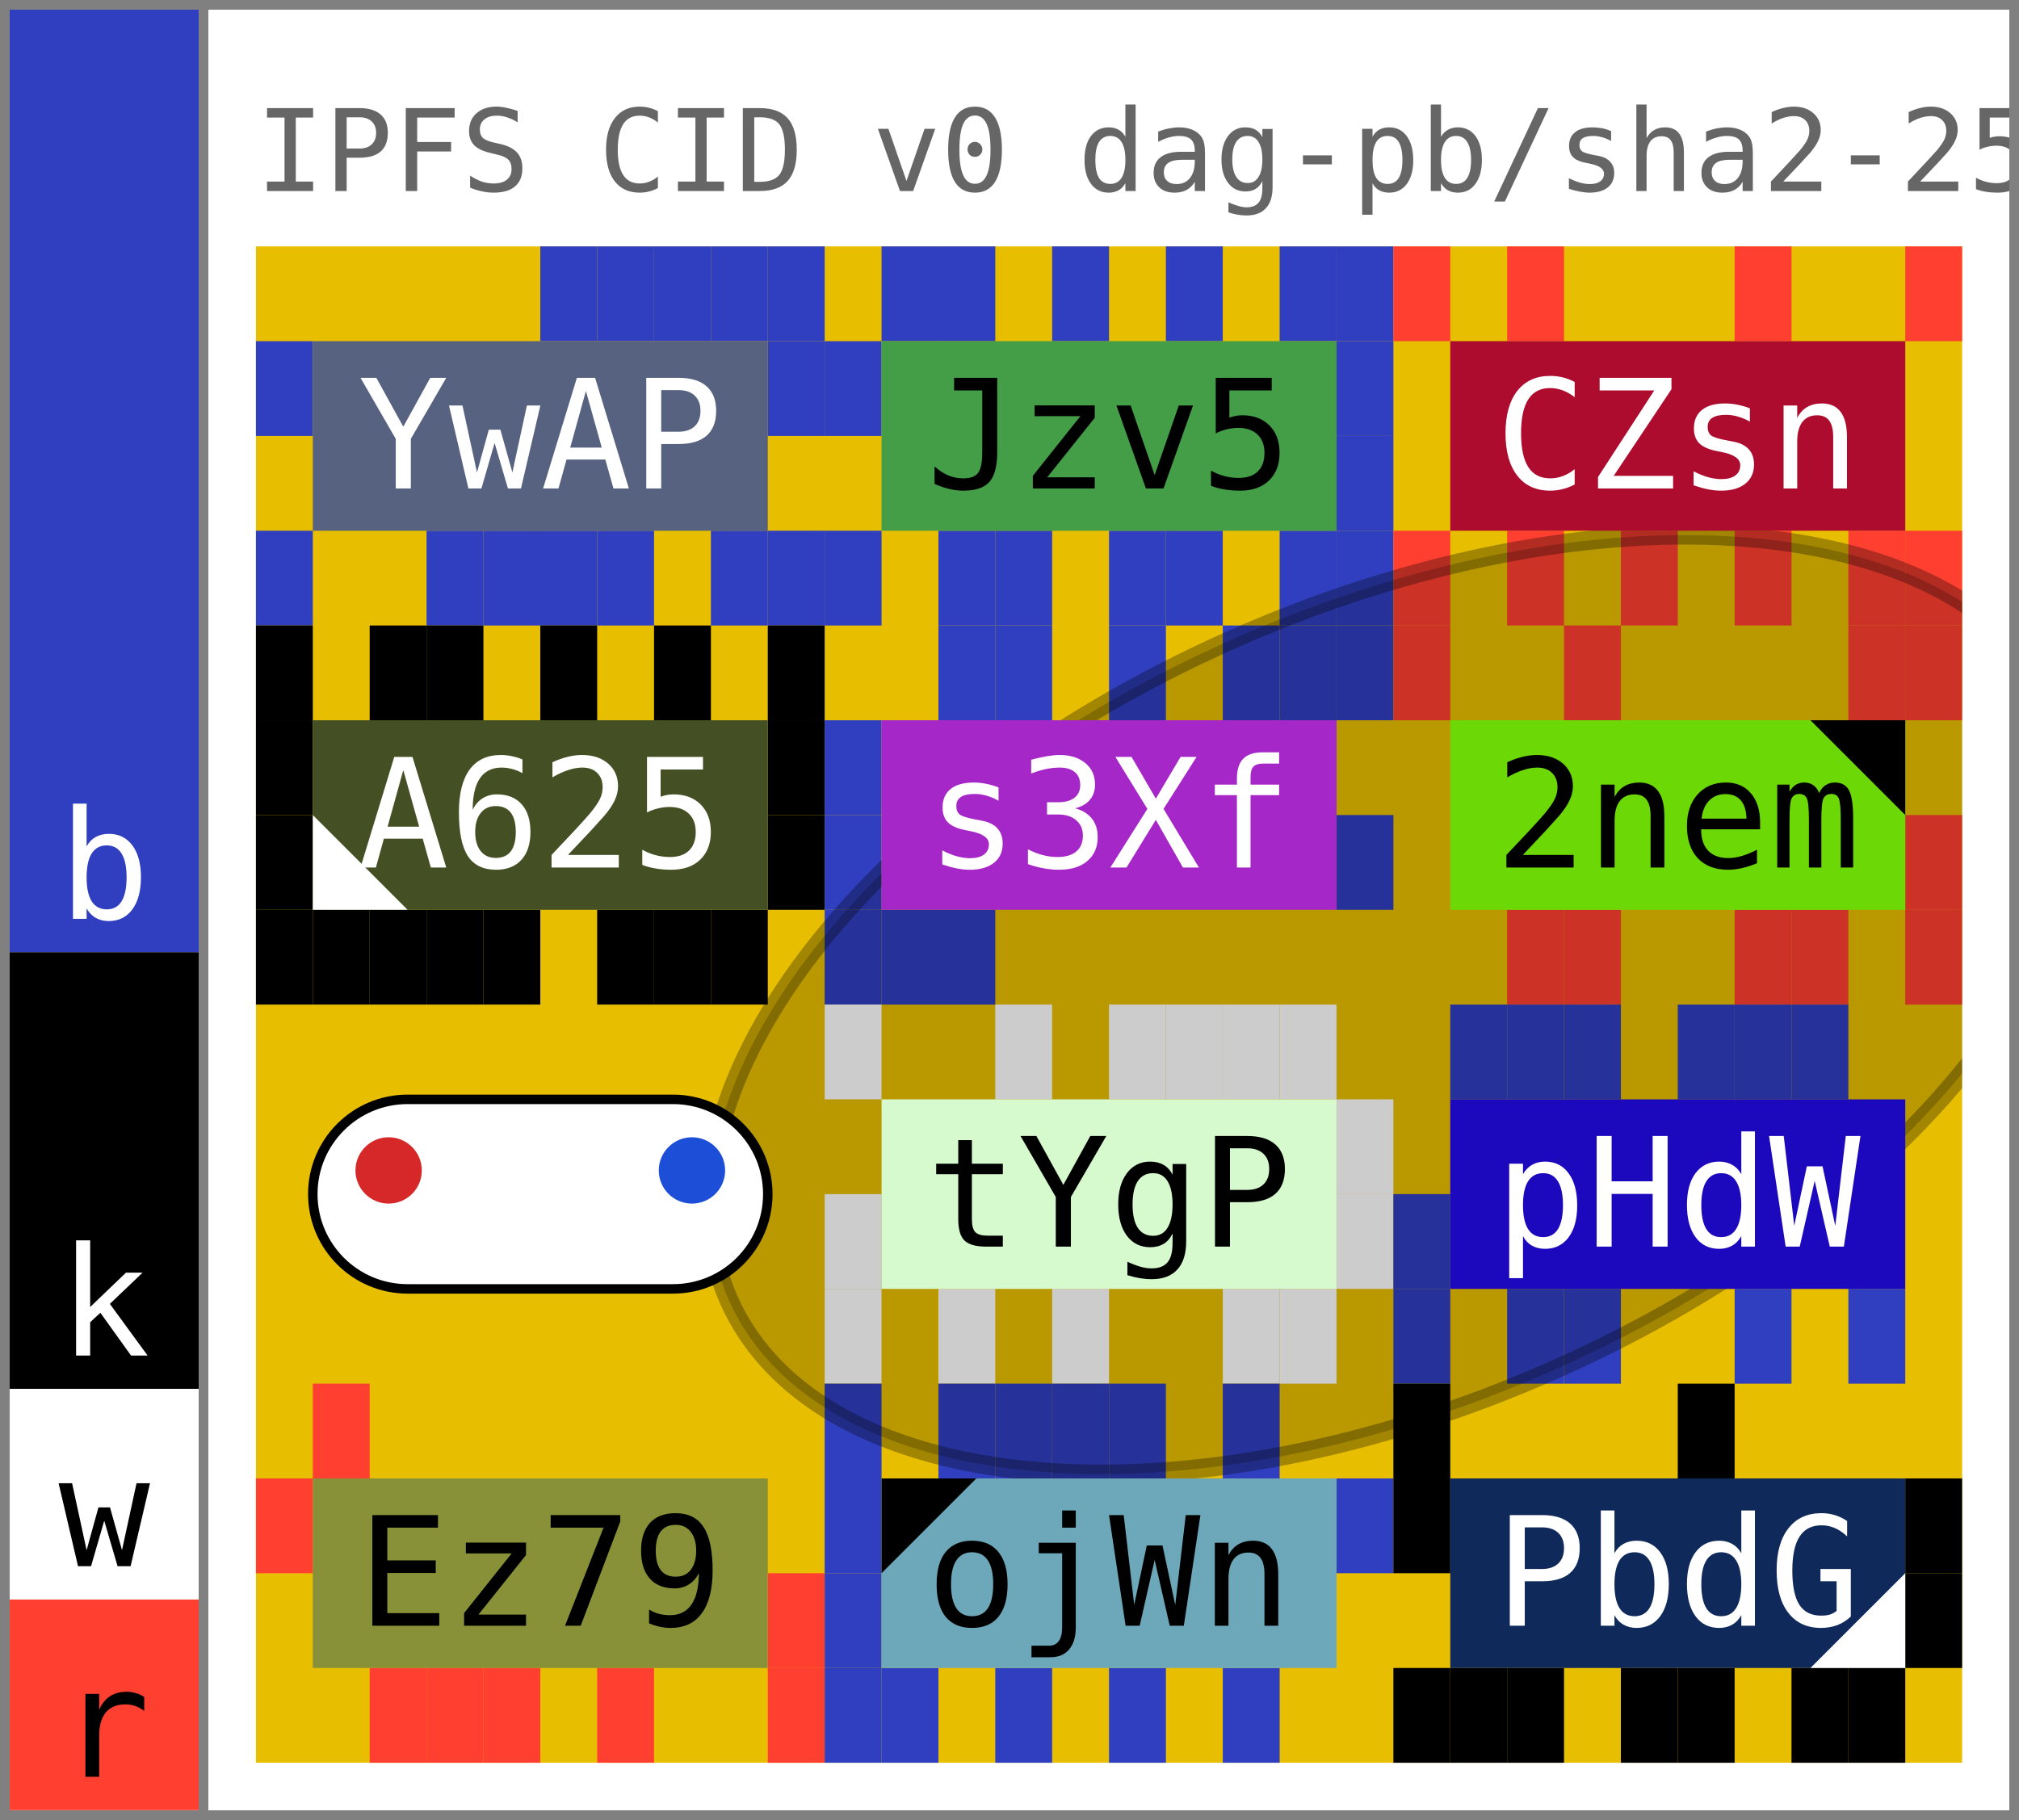
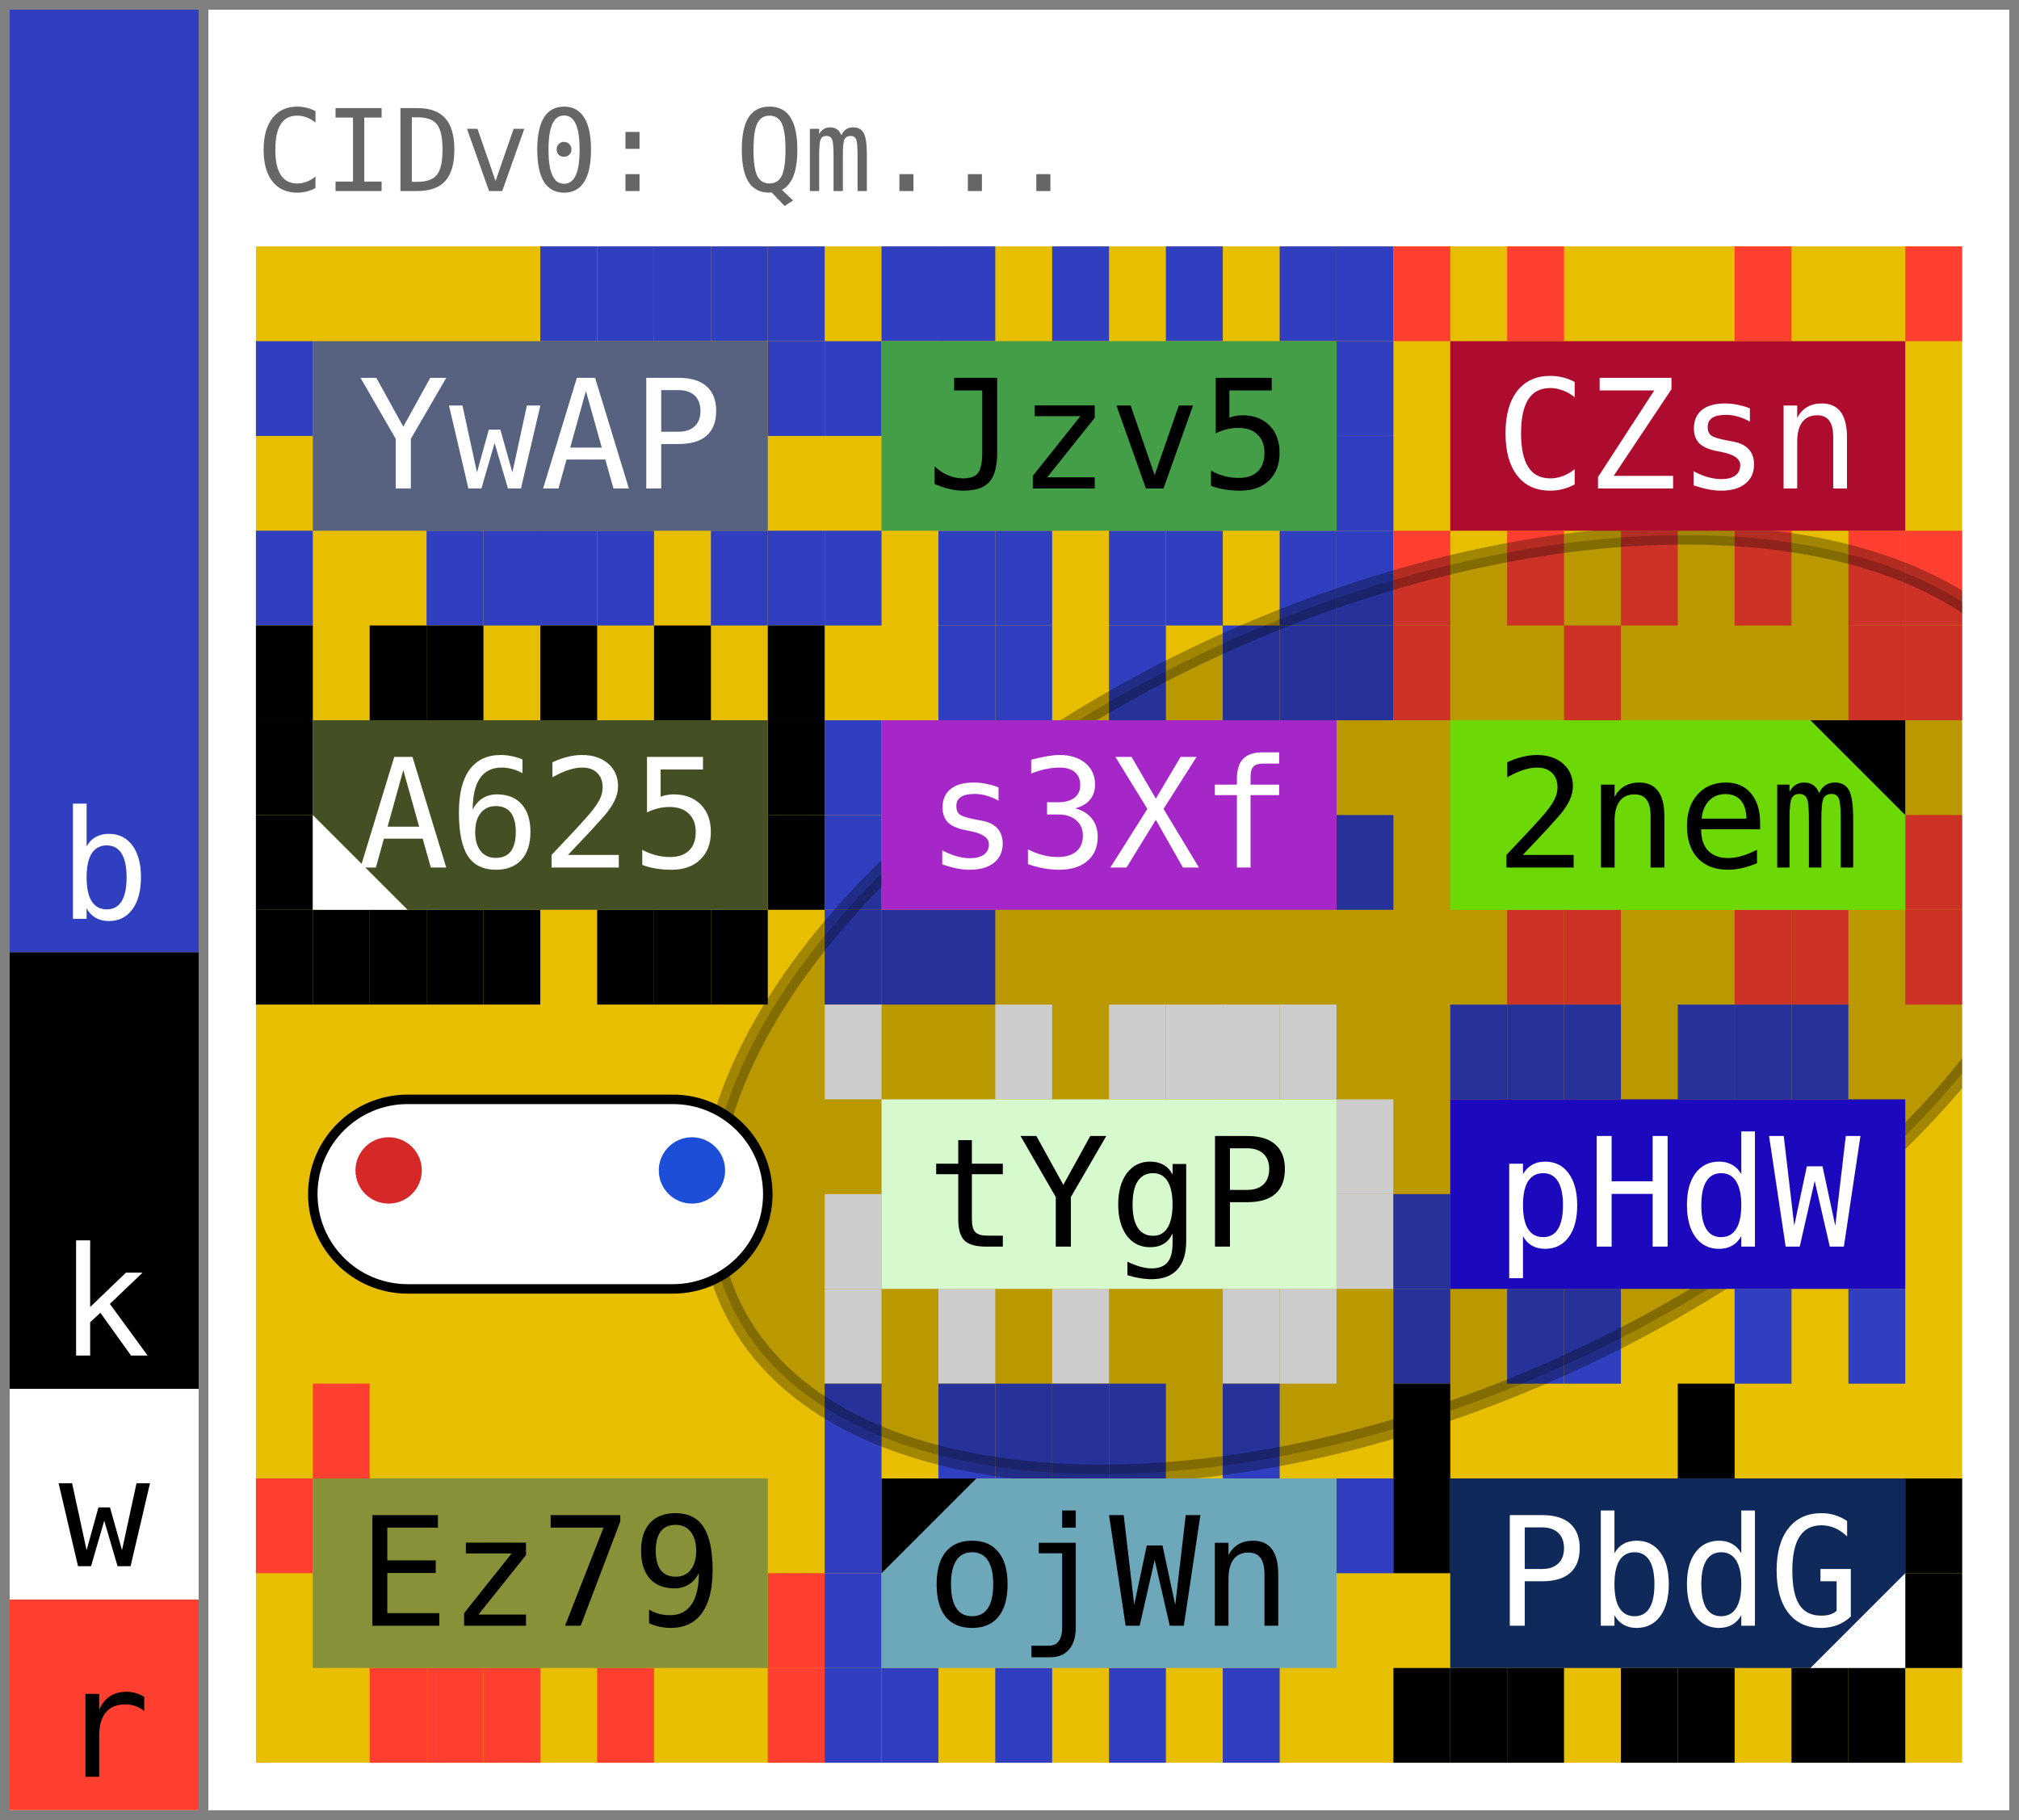
<svg xmlns="http://www.w3.org/2000/svg" width="213.0" height="192.0" viewBox="0 0 213.0 192.0" data-entviz-version="v6" data-entviz-lib="0.6.1" data-input-bytes="46" data-cols="3" data-rows="4">
  <defs>
    <clipPath id="grid-clip-a7b7e0adbf562ab2-3x4">
      <rect x="27.0" y="26.0" width="180.0" height="160.0" />
    </clipPath>
  </defs>
  <rect x="0" y="0" width="213.0" height="192.0" fill="#ffffff" />
  <g data-channel="grid">
    <rect x="27.0" y="26.0" width="180.0" height="160.0" fill="#e7be00" />
    <g>
      <rect x="57.0" y="26.0" width="6.0" height="10.0" fill="#2f3fbf" />
      <rect x="63.0" y="26.0" width="6.0" height="10.0" fill="#2f3fbf" />
      <rect x="69.0" y="26.0" width="6.0" height="10.0" fill="#2f3fbf" />
      <rect x="75.0" y="26.0" width="6.0" height="10.0" fill="#2f3fbf" />
      <rect x="81.0" y="26.0" width="6.0" height="10.0" fill="#2f3fbf" />
      <rect x="81.0" y="36.0" width="6.0" height="10.0" fill="#2f3fbf" />
      <rect x="81.0" y="56.0" width="6.0" height="10.0" fill="#2f3fbf" />
      <rect x="75.0" y="56.0" width="6.0" height="10.0" fill="#2f3fbf" />
      <rect x="63.0" y="56.0" width="6.0" height="10.0" fill="#2f3fbf" />
      <rect x="57.0" y="56.0" width="6.0" height="10.0" fill="#2f3fbf" />
      <rect x="51.0" y="56.0" width="6.0" height="10.0" fill="#2f3fbf" />
      <rect x="45.0" y="56.0" width="6.0" height="10.0" fill="#2f3fbf" />
      <rect x="27.0" y="56.0" width="6.0" height="10.0" fill="#2f3fbf" />
      <rect x="27.0" y="36.0" width="6.0" height="10.0" fill="#2f3fbf" />
      <rect x="93.0" y="26.0" width="6.0" height="10.0" fill="#2f3fbf" />
      <rect x="99.0" y="26.0" width="6.0" height="10.0" fill="#2f3fbf" />
      <rect x="111.0" y="26.0" width="6.0" height="10.0" fill="#2f3fbf" />
      <rect x="123.0" y="26.0" width="6.0" height="10.0" fill="#2f3fbf" />
      <rect x="135.0" y="26.0" width="6.0" height="10.0" fill="#2f3fbf" />
      <rect x="141.0" y="26.0" width="6.0" height="10.0" fill="#2f3fbf" />
      <rect x="141.0" y="36.0" width="6.0" height="10.0" fill="#2f3fbf" />
      <rect x="141.0" y="46.0" width="6.0" height="10.0" fill="#2f3fbf" />
      <rect x="141.0" y="56.0" width="6.0" height="10.0" fill="#2f3fbf" />
      <rect x="135.0" y="56.0" width="6.0" height="10.0" fill="#2f3fbf" />
      <rect x="123.0" y="56.0" width="6.0" height="10.0" fill="#2f3fbf" />
      <rect x="117.0" y="56.0" width="6.0" height="10.0" fill="#2f3fbf" />
      <rect x="105.0" y="56.0" width="6.0" height="10.0" fill="#2f3fbf" />
      <rect x="99.0" y="56.0" width="6.0" height="10.0" fill="#2f3fbf" />
      <rect x="87.0" y="56.0" width="6.0" height="10.0" fill="#2f3fbf" />
      <rect x="87.0" y="36.0" width="6.0" height="10.0" fill="#2f3fbf" />
      <rect x="147.0" y="26.0" width="6.0" height="10.0" fill="#ff3f2f" />
      <rect x="159.0" y="26.0" width="6.0" height="10.0" fill="#ff3f2f" />
      <rect x="183.0" y="26.0" width="6.0" height="10.0" fill="#ff3f2f" />
      <rect x="201.0" y="26.0" width="6.0" height="10.0" fill="#ff3f2f" />
      <rect x="201.0" y="56.0" width="6.0" height="10.0" fill="#ff3f2f" />
      <rect x="195.0" y="56.0" width="6.0" height="10.0" fill="#ff3f2f" />
      <rect x="183.0" y="56.0" width="6.0" height="10.0" fill="#ff3f2f" />
      <rect x="171.0" y="56.0" width="6.0" height="10.0" fill="#ff3f2f" />
      <rect x="159.0" y="56.0" width="6.0" height="10.0" fill="#ff3f2f" />
      <rect x="147.0" y="56.0" width="6.0" height="10.0" fill="#ff3f2f" />
      <rect x="27.0" y="66.0" width="6.0" height="10.0" fill="#000000" />
      <rect x="39.0" y="66.0" width="6.0" height="10.0" fill="#000000" />
      <rect x="45.0" y="66.0" width="6.0" height="10.0" fill="#000000" />
      <rect x="57.0" y="66.0" width="6.0" height="10.0" fill="#000000" />
      <rect x="69.0" y="66.0" width="6.0" height="10.0" fill="#000000" />
      <rect x="81.0" y="66.0" width="6.0" height="10.0" fill="#000000" />
      <rect x="81.0" y="76.0" width="6.0" height="10.0" fill="#000000" />
      <rect x="81.0" y="86.0" width="6.0" height="10.0" fill="#000000" />
      <rect x="75.0" y="96.0" width="6.0" height="10.0" fill="#000000" />
      <rect x="69.0" y="96.0" width="6.0" height="10.0" fill="#000000" />
      <rect x="63.0" y="96.0" width="6.0" height="10.0" fill="#000000" />
      <rect x="51.0" y="96.0" width="6.0" height="10.0" fill="#000000" />
      <rect x="45.0" y="96.0" width="6.0" height="10.0" fill="#000000" />
      <rect x="39.0" y="96.0" width="6.0" height="10.0" fill="#000000" />
      <rect x="33.0" y="96.0" width="6.0" height="10.0" fill="#000000" />
      <rect x="27.0" y="96.0" width="6.0" height="10.0" fill="#000000" />
      <rect x="27.0" y="86.0" width="6.0" height="10.0" fill="#000000" />
      <rect x="27.0" y="76.0" width="6.0" height="10.0" fill="#000000" />
      <rect x="99.0" y="66.0" width="6.0" height="10.0" fill="#2f3fbf" />
      <rect x="105.0" y="66.0" width="6.0" height="10.0" fill="#2f3fbf" />
      <rect x="117.0" y="66.0" width="6.0" height="10.0" fill="#2f3fbf" />
      <rect x="129.0" y="66.0" width="6.0" height="10.0" fill="#2f3fbf" />
      <rect x="135.0" y="66.0" width="6.0" height="10.0" fill="#2f3fbf" />
      <rect x="141.0" y="66.0" width="6.0" height="10.0" fill="#2f3fbf" />
      <rect x="141.0" y="86.0" width="6.0" height="10.0" fill="#2f3fbf" />
      <rect x="99.0" y="96.0" width="6.0" height="10.0" fill="#2f3fbf" />
      <rect x="93.0" y="96.0" width="6.0" height="10.0" fill="#2f3fbf" />
      <rect x="87.0" y="96.0" width="6.0" height="10.0" fill="#2f3fbf" />
      <rect x="87.0" y="86.0" width="6.0" height="10.0" fill="#2f3fbf" />
      <rect x="87.0" y="76.0" width="6.0" height="10.0" fill="#2f3fbf" />
      <rect x="147.0" y="66.0" width="6.0" height="10.0" fill="#ff3f2f" />
      <rect x="165.0" y="66.0" width="6.0" height="10.0" fill="#ff3f2f" />
      <rect x="195.0" y="66.0" width="6.0" height="10.0" fill="#ff3f2f" />
      <rect x="201.0" y="66.0" width="6.0" height="10.0" fill="#ff3f2f" />
      <rect x="201.0" y="86.0" width="6.0" height="10.0" fill="#ff3f2f" />
      <rect x="201.0" y="96.0" width="6.0" height="10.0" fill="#ff3f2f" />
      <rect x="189.0" y="96.0" width="6.0" height="10.0" fill="#ff3f2f" />
      <rect x="183.0" y="96.0" width="6.0" height="10.0" fill="#ff3f2f" />
      <rect x="165.0" y="96.0" width="6.0" height="10.0" fill="#ff3f2f" />
      <rect x="159.0" y="96.0" width="6.0" height="10.0" fill="#ff3f2f" />
      <rect x="87.0" y="106.0" width="6.0" height="10.0" fill="#ffffff" />
      <rect x="105.0" y="106.0" width="6.0" height="10.0" fill="#ffffff" />
      <rect x="117.0" y="106.0" width="6.0" height="10.0" fill="#ffffff" />
      <rect x="123.0" y="106.0" width="6.0" height="10.0" fill="#ffffff" />
      <rect x="129.0" y="106.0" width="6.0" height="10.0" fill="#ffffff" />
      <rect x="135.0" y="106.0" width="6.0" height="10.0" fill="#ffffff" />
      <rect x="141.0" y="116.0" width="6.0" height="10.0" fill="#ffffff" />
      <rect x="141.0" y="126.0" width="6.0" height="10.0" fill="#ffffff" />
      <rect x="135.0" y="136.0" width="6.0" height="10.0" fill="#ffffff" />
      <rect x="129.0" y="136.0" width="6.0" height="10.0" fill="#ffffff" />
      <rect x="111.0" y="136.0" width="6.0" height="10.0" fill="#ffffff" />
      <rect x="99.0" y="136.0" width="6.0" height="10.0" fill="#ffffff" />
      <rect x="87.0" y="136.0" width="6.0" height="10.0" fill="#ffffff" />
      <rect x="87.0" y="126.0" width="6.0" height="10.0" fill="#ffffff" />
      <rect x="153.0" y="106.0" width="6.0" height="10.0" fill="#2f3fbf" />
      <rect x="159.0" y="106.0" width="6.0" height="10.0" fill="#2f3fbf" />
      <rect x="165.0" y="106.0" width="6.0" height="10.0" fill="#2f3fbf" />
      <rect x="177.0" y="106.0" width="6.0" height="10.0" fill="#2f3fbf" />
      <rect x="183.0" y="106.0" width="6.0" height="10.0" fill="#2f3fbf" />
      <rect x="189.0" y="106.0" width="6.0" height="10.0" fill="#2f3fbf" />
      <rect x="195.0" y="136.0" width="6.0" height="10.0" fill="#2f3fbf" />
      <rect x="183.0" y="136.0" width="6.0" height="10.0" fill="#2f3fbf" />
      <rect x="165.0" y="136.0" width="6.0" height="10.0" fill="#2f3fbf" />
      <rect x="159.0" y="136.0" width="6.0" height="10.0" fill="#2f3fbf" />
      <rect x="147.0" y="136.0" width="6.0" height="10.0" fill="#2f3fbf" />
      <rect x="147.0" y="126.0" width="6.0" height="10.0" fill="#2f3fbf" />
      <rect x="33.0" y="146.0" width="6.0" height="10.0" fill="#ff3f2f" />
      <rect x="81.0" y="166.0" width="6.0" height="10.0" fill="#ff3f2f" />
      <rect x="81.0" y="176.0" width="6.0" height="10.0" fill="#ff3f2f" />
      <rect x="63.0" y="176.0" width="6.0" height="10.0" fill="#ff3f2f" />
      <rect x="51.0" y="176.0" width="6.0" height="10.0" fill="#ff3f2f" />
      <rect x="45.0" y="176.0" width="6.0" height="10.0" fill="#ff3f2f" />
      <rect x="39.0" y="176.0" width="6.0" height="10.0" fill="#ff3f2f" />
      <rect x="27.0" y="156.0" width="6.0" height="10.0" fill="#ff3f2f" />
      <rect x="87.0" y="146.0" width="6.0" height="10.0" fill="#2f3fbf" />
      <rect x="99.0" y="146.0" width="6.0" height="10.0" fill="#2f3fbf" />
      <rect x="105.0" y="146.0" width="6.0" height="10.0" fill="#2f3fbf" />
      <rect x="111.0" y="146.0" width="6.0" height="10.0" fill="#2f3fbf" />
      <rect x="117.0" y="146.0" width="6.0" height="10.0" fill="#2f3fbf" />
      <rect x="129.0" y="146.0" width="6.0" height="10.0" fill="#2f3fbf" />
      <rect x="141.0" y="156.0" width="6.0" height="10.0" fill="#2f3fbf" />
      <rect x="129.0" y="176.0" width="6.0" height="10.0" fill="#2f3fbf" />
      <rect x="117.0" y="176.0" width="6.0" height="10.0" fill="#2f3fbf" />
      <rect x="105.0" y="176.0" width="6.0" height="10.0" fill="#2f3fbf" />
      <rect x="93.0" y="176.0" width="6.0" height="10.0" fill="#2f3fbf" />
      <rect x="87.0" y="176.0" width="6.0" height="10.0" fill="#2f3fbf" />
      <rect x="87.0" y="166.0" width="6.0" height="10.0" fill="#2f3fbf" />
      <rect x="87.0" y="156.0" width="6.0" height="10.0" fill="#2f3fbf" />
      <rect x="147.0" y="146.0" width="6.0" height="10.0" fill="#000000" />
      <rect x="177.0" y="146.0" width="6.0" height="10.0" fill="#000000" />
      <rect x="201.0" y="156.0" width="6.0" height="10.0" fill="#000000" />
      <rect x="201.0" y="166.0" width="6.0" height="10.0" fill="#000000" />
      <rect x="195.0" y="176.0" width="6.0" height="10.0" fill="#000000" />
      <rect x="189.0" y="176.0" width="6.0" height="10.0" fill="#000000" />
      <rect x="177.0" y="176.0" width="6.0" height="10.0" fill="#000000" />
      <rect x="171.0" y="176.0" width="6.0" height="10.0" fill="#000000" />
      <rect x="159.0" y="176.0" width="6.0" height="10.0" fill="#000000" />
      <rect x="153.0" y="176.0" width="6.0" height="10.0" fill="#000000" />
      <rect x="147.0" y="176.0" width="6.0" height="10.0" fill="#000000" />
      <rect x="147.0" y="156.0" width="6.0" height="10.0" fill="#000000" />
    </g>
    <g clip-path="url(#grid-clip-a7b7e0adbf562ab2-3x4)" data-channel="ellipse" data-ellipse-anchor-x="147.0" data-ellipse-anchor-y="106.0" data-ellipse-rx="76.7261311418737" data-ellipse-ry="42.112838897419394" data-ellipse-rotation-deg="156.0">
      <ellipse cx="147.0" cy="106.0" rx="76.726" ry="42.113" transform="rotate(156.0 147.0 106.0)" fill="#000000" stroke="#000000" fill-opacity="0.2" stroke-opacity="0.3" stroke-width="2.0" />
    </g>
    <g>
      <g data-channel="cell" data-cell-index="0" data-cell-row="0" data-cell-col="0">
        <rect x="33.0" y="36.0" width="48.0" height="20.0" fill="#56627f" />
        <text x="57.0" y="46.0" fill="#ffffff" style="font-family: &quot;JetBrains Mono&quot;, &quot;Menlo&quot;, &quot;Consolas&quot;, &quot;DejaVu Sans Mono&quot;, &quot;Liberation Mono&quot;, &quot;Roboto Mono&quot;, &quot;Noto Sans Mono&quot;, monospace; font-size: 16.0px;" text-anchor="middle" dominant-baseline="central">YwAP</text>
      </g>
      <g data-channel="cell" data-cell-index="1" data-cell-row="0" data-cell-col="1">
        <rect x="93.0" y="36.0" width="48.0" height="20.0" fill="#449d47" />
        <text x="117.0" y="46.0" fill="#000000" style="font-family: &quot;JetBrains Mono&quot;, &quot;Menlo&quot;, &quot;Consolas&quot;, &quot;DejaVu Sans Mono&quot;, &quot;Liberation Mono&quot;, &quot;Roboto Mono&quot;, &quot;Noto Sans Mono&quot;, monospace; font-size: 16.0px;" text-anchor="middle" dominant-baseline="central">Jzv5</text>
      </g>
      <g data-channel="cell" data-cell-index="2" data-cell-row="0" data-cell-col="2">
        <rect x="153.0" y="36.0" width="48.0" height="20.0" fill="#ad0c2e" />
        <text x="177.0" y="46.0" fill="#ffffff" style="font-family: &quot;JetBrains Mono&quot;, &quot;Menlo&quot;, &quot;Consolas&quot;, &quot;DejaVu Sans Mono&quot;, &quot;Liberation Mono&quot;, &quot;Roboto Mono&quot;, &quot;Noto Sans Mono&quot;, monospace; font-size: 16.0px;" text-anchor="middle" dominant-baseline="central">CZsn</text>
      </g>
      <g data-channel="cell" data-cell-index="3" data-cell-row="1" data-cell-col="0" data-cell-quartile="4">
        <rect x="33.0" y="76.0" width="48.0" height="20.0" fill="#445024" />
        <text x="57.0" y="86.0" fill="#ffffff" style="font-family: &quot;JetBrains Mono&quot;, &quot;Menlo&quot;, &quot;Consolas&quot;, &quot;DejaVu Sans Mono&quot;, &quot;Liberation Mono&quot;, &quot;Roboto Mono&quot;, &quot;Noto Sans Mono&quot;, monospace; font-size: 16.0px;" text-anchor="middle" dominant-baseline="central">A625</text>
        <polygon points="33.0,96.0 33.0,86.0 43.0,96.0" fill="#ffffff" />
      </g>
      <g data-channel="cell" data-cell-index="4" data-cell-row="1" data-cell-col="1">
        <rect x="93.0" y="76.0" width="48.0" height="20.0" fill="#a627c8" />
        <text x="117.0" y="86.0" fill="#ffffff" style="font-family: &quot;JetBrains Mono&quot;, &quot;Menlo&quot;, &quot;Consolas&quot;, &quot;DejaVu Sans Mono&quot;, &quot;Liberation Mono&quot;, &quot;Roboto Mono&quot;, &quot;Noto Sans Mono&quot;, monospace; font-size: 16.0px;" text-anchor="middle" dominant-baseline="central">s3Xf</text>
      </g>
      <g data-channel="cell" data-cell-index="5" data-cell-row="1" data-cell-col="2" data-cell-quartile="2">
        <rect x="153.0" y="76.0" width="48.0" height="20.0" fill="#6cd906" />
        <text x="177.0" y="86.0" fill="#000000" style="font-family: &quot;JetBrains Mono&quot;, &quot;Menlo&quot;, &quot;Consolas&quot;, &quot;DejaVu Sans Mono&quot;, &quot;Liberation Mono&quot;, &quot;Roboto Mono&quot;, &quot;Noto Sans Mono&quot;, monospace; font-size: 16.0px;" text-anchor="middle" dominant-baseline="central">2nem</text>
        <polygon points="201.0,76.0 191.0,76.0 201.0,86.0" fill="#000000" />
      </g>
      <g data-channel="cell" data-cell-index="6" data-cell-row="2" data-cell-col="0" data-cell-blank="true" data-cell-blank-map="true">
        <rect x="33.0" y="116.0" width="48.0" height="20.0" rx="10.0" ry="10.0" fill="#ffffff" stroke="#000000" stroke-width="1" />
        <circle cx="41.0" cy="123.5" r="3.5" fill="#d62828" data-blank-map-max="true" />
        <circle cx="73.0" cy="123.5" r="3.5" fill="#1d4ed8" data-blank-map-min="true" />
      </g>
      <g data-channel="cell" data-cell-index="7" data-cell-row="2" data-cell-col="1">
        <rect x="93.0" y="116.0" width="48.0" height="20.0" fill="#d6f9cd" />
        <text x="117.0" y="126.0" fill="#000000" style="font-family: &quot;JetBrains Mono&quot;, &quot;Menlo&quot;, &quot;Consolas&quot;, &quot;DejaVu Sans Mono&quot;, &quot;Liberation Mono&quot;, &quot;Roboto Mono&quot;, &quot;Noto Sans Mono&quot;, monospace; font-size: 16.0px;" text-anchor="middle" dominant-baseline="central">tYgP</text>
      </g>
      <g data-channel="cell" data-cell-index="8" data-cell-row="2" data-cell-col="2">
        <rect x="153.0" y="116.0" width="48.0" height="20.0" fill="#1d09bd" />
        <text x="177.0" y="126.0" fill="#ffffff" style="font-family: &quot;JetBrains Mono&quot;, &quot;Menlo&quot;, &quot;Consolas&quot;, &quot;DejaVu Sans Mono&quot;, &quot;Liberation Mono&quot;, &quot;Roboto Mono&quot;, &quot;Noto Sans Mono&quot;, monospace; font-size: 16.0px;" text-anchor="middle" dominant-baseline="central">pHdW</text>
      </g>
      <g data-channel="cell" data-cell-index="9" data-cell-row="3" data-cell-col="0">
        <rect x="33.0" y="156.0" width="48.0" height="20.0" fill="#889137" />
        <text x="57.0" y="166.0" fill="#000000" style="font-family: &quot;JetBrains Mono&quot;, &quot;Menlo&quot;, &quot;Consolas&quot;, &quot;DejaVu Sans Mono&quot;, &quot;Liberation Mono&quot;, &quot;Roboto Mono&quot;, &quot;Noto Sans Mono&quot;, monospace; font-size: 16.0px;" text-anchor="middle" dominant-baseline="central">Ez79</text>
      </g>
      <g data-channel="cell" data-cell-index="10" data-cell-row="3" data-cell-col="1" data-cell-quartile="1">
        <rect x="93.0" y="156.0" width="48.0" height="20.0" fill="#6da7ba" />
        <text x="117.0" y="166.0" fill="#000000" style="font-family: &quot;JetBrains Mono&quot;, &quot;Menlo&quot;, &quot;Consolas&quot;, &quot;DejaVu Sans Mono&quot;, &quot;Liberation Mono&quot;, &quot;Roboto Mono&quot;, &quot;Noto Sans Mono&quot;, monospace; font-size: 16.0px;" text-anchor="middle" dominant-baseline="central">ojWn</text>
        <polygon points="93.0,156.0 103.0,156.0 93.0,166.0" fill="#000000" />
      </g>
      <g data-channel="cell" data-cell-index="11" data-cell-row="3" data-cell-col="2" data-cell-quartile="3">
        <rect x="153.0" y="156.0" width="48.0" height="20.0" fill="#0f295a" />
        <text x="177.0" y="166.0" fill="#ffffff" style="font-family: &quot;JetBrains Mono&quot;, &quot;Menlo&quot;, &quot;Consolas&quot;, &quot;DejaVu Sans Mono&quot;, &quot;Liberation Mono&quot;, &quot;Roboto Mono&quot;, &quot;Noto Sans Mono&quot;, monospace; font-size: 16.0px;" text-anchor="middle" dominant-baseline="central">PbdG</text>
        <polygon points="201.0,176.0 201.0,166.0 191.0,176.0" fill="#ffffff" />
      </g>
    </g>
  </g>
  <g data-channel="color-bar">
    <g data-color-bar-rank="0" data-color-bar-band="B">
      <rect x="1" y="1" width="20.0" height="99.473" fill="#2f3fbf" />
      <text x="11.0" y="96.953" fill="#ffffff" style="font-family: &quot;JetBrains Mono&quot;, &quot;Menlo&quot;, &quot;Consolas&quot;, &quot;DejaVu Sans Mono&quot;, &quot;Liberation Mono&quot;, &quot;Roboto Mono&quot;, &quot;Noto Sans Mono&quot;, monospace; font-size: 16.0px;" text-anchor="middle" data-color-bar-letter="true">b</text>
    </g>
    <g data-color-bar-rank="1" data-color-bar-band="K">
      <rect x="1" y="100.473" width="20.0" height="46.081" fill="#000000" />
      <text x="11.0" y="143.035" fill="#ffffff" style="font-family: &quot;JetBrains Mono&quot;, &quot;Menlo&quot;, &quot;Consolas&quot;, &quot;DejaVu Sans Mono&quot;, &quot;Liberation Mono&quot;, &quot;Roboto Mono&quot;, &quot;Noto Sans Mono&quot;, monospace; font-size: 16.0px;" text-anchor="middle" data-color-bar-letter="true">k</text>
    </g>
    <g data-color-bar-rank="2" data-color-bar-band="W">
      <rect x="1" y="146.555" width="20.0" height="22.223" fill="#ffffff" />
      <text x="11.0" y="165.257" fill="#000000" style="font-family: &quot;JetBrains Mono&quot;, &quot;Menlo&quot;, &quot;Consolas&quot;, &quot;DejaVu Sans Mono&quot;, &quot;Liberation Mono&quot;, &quot;Roboto Mono&quot;, &quot;Noto Sans Mono&quot;, monospace; font-size: 16.0px;" text-anchor="middle" data-color-bar-letter="true">w</text>
    </g>
    <g data-color-bar-rank="3" data-color-bar-band="R">
      <rect x="1" y="168.777" width="20.0" height="22.223" fill="#ff3f2f" />
      <text x="11.0" y="187.48" fill="#000000" style="font-family: &quot;JetBrains Mono&quot;, &quot;Menlo&quot;, &quot;Consolas&quot;, &quot;DejaVu Sans Mono&quot;, &quot;Liberation Mono&quot;, &quot;Roboto Mono&quot;, &quot;Noto Sans Mono&quot;, monospace; font-size: 16.0px;" text-anchor="middle" data-color-bar-letter="true">r</text>
    </g>
  </g>
  <g data-channel="label-top">
-     <text x="27.0" y="16.0" fill="#666666" style="font-family: &quot;JetBrains Mono&quot;, &quot;Menlo&quot;, &quot;Consolas&quot;, &quot;DejaVu Sans Mono&quot;, &quot;Liberation Mono&quot;, &quot;Roboto Mono&quot;, &quot;Noto Sans Mono&quot;, monospace; font-size: 12.0px;" dominant-baseline="central">IPFS CID v0 dag-pb/sha2-256: Qm...</text>
+     <text x="27.0" y="16.0" fill="#666666" style="font-family: &quot;JetBrains Mono&quot;, &quot;Menlo&quot;, &quot;Consolas&quot;, &quot;DejaVu Sans Mono&quot;, &quot;Liberation Mono&quot;, &quot;Roboto Mono&quot;, &quot;Noto Sans Mono&quot;, monospace; font-size: 12.0px;" dominant-baseline="central">CIDv0: Qm...</text>
  </g>
  <line x1="0" y1="0.5" x2="213.0" y2="0.5" stroke="#808080" stroke-width="1" shape-rendering="crispEdges" />
  <line x1="212.5" y1="0" x2="212.5" y2="192.0" stroke="#808080" stroke-width="1" shape-rendering="crispEdges" />
  <line x1="0" y1="191.5" x2="213.0" y2="191.5" stroke="#808080" stroke-width="1" shape-rendering="crispEdges" />
  <line x1="0.5" y1="0" x2="0.5" y2="192.0" stroke="#808080" stroke-width="1" shape-rendering="crispEdges" />
  <line x1="21.5" y1="0" x2="21.5" y2="192.0" stroke="#808080" stroke-width="1" shape-rendering="crispEdges" />
</svg>
